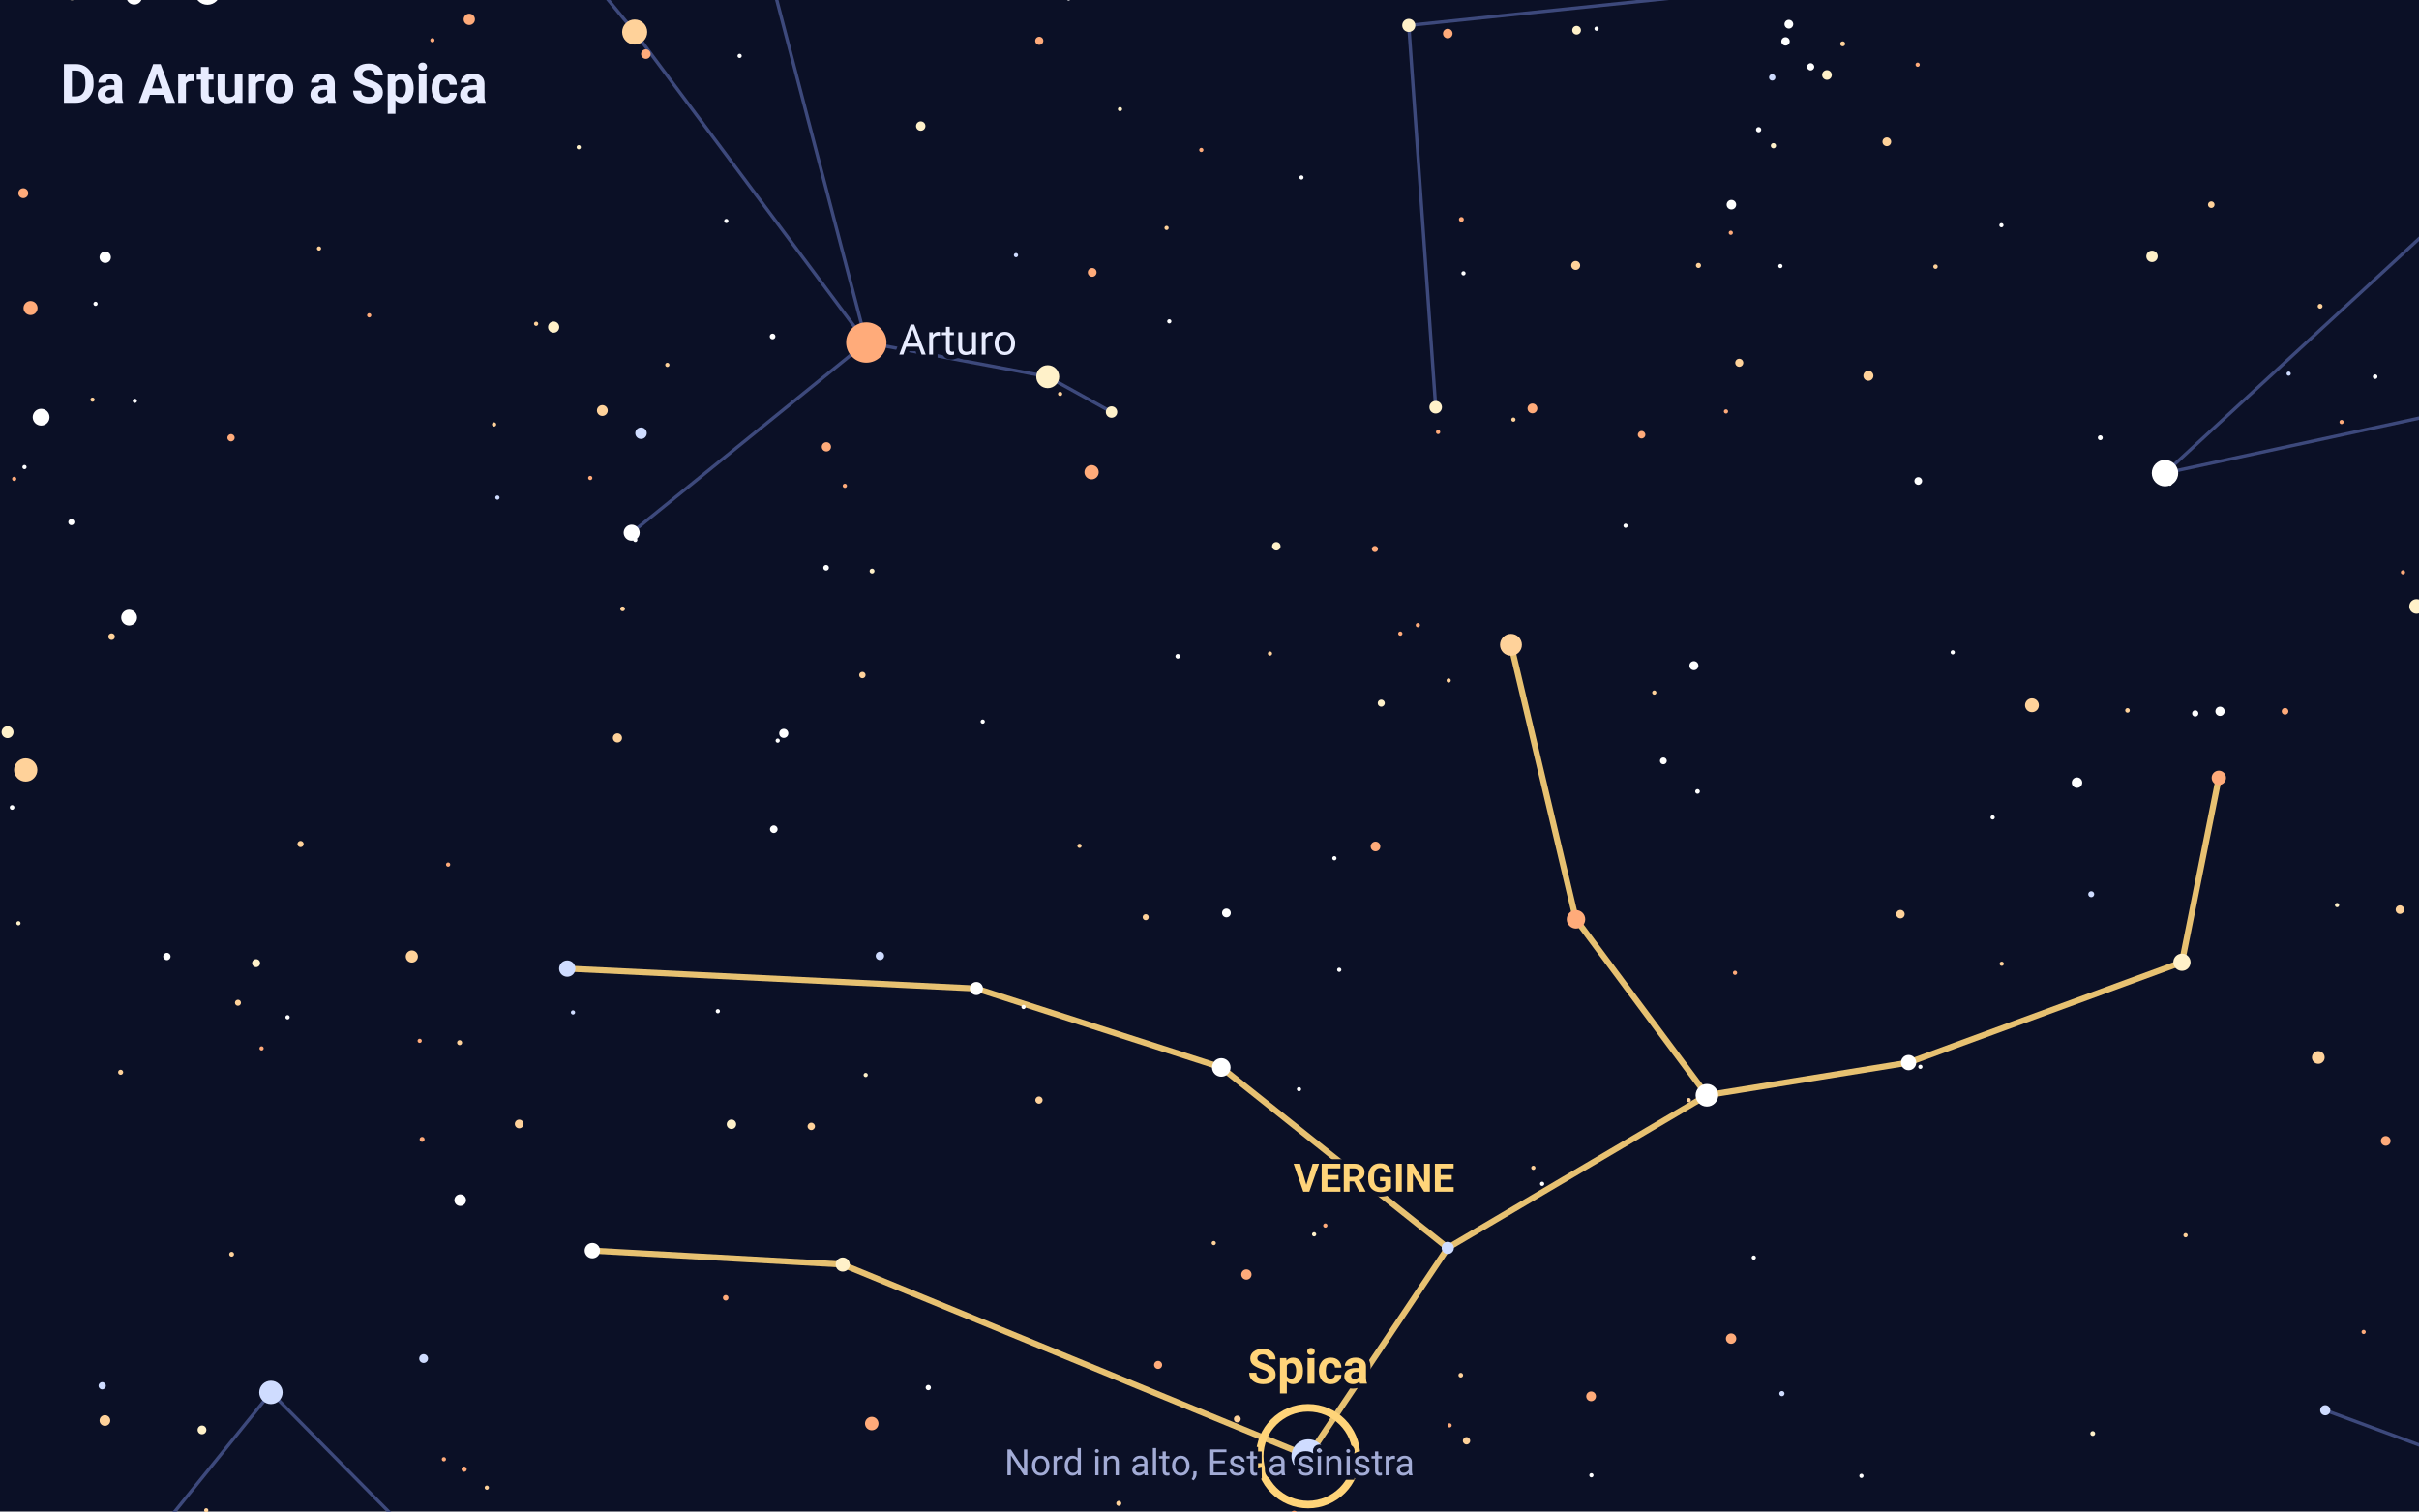
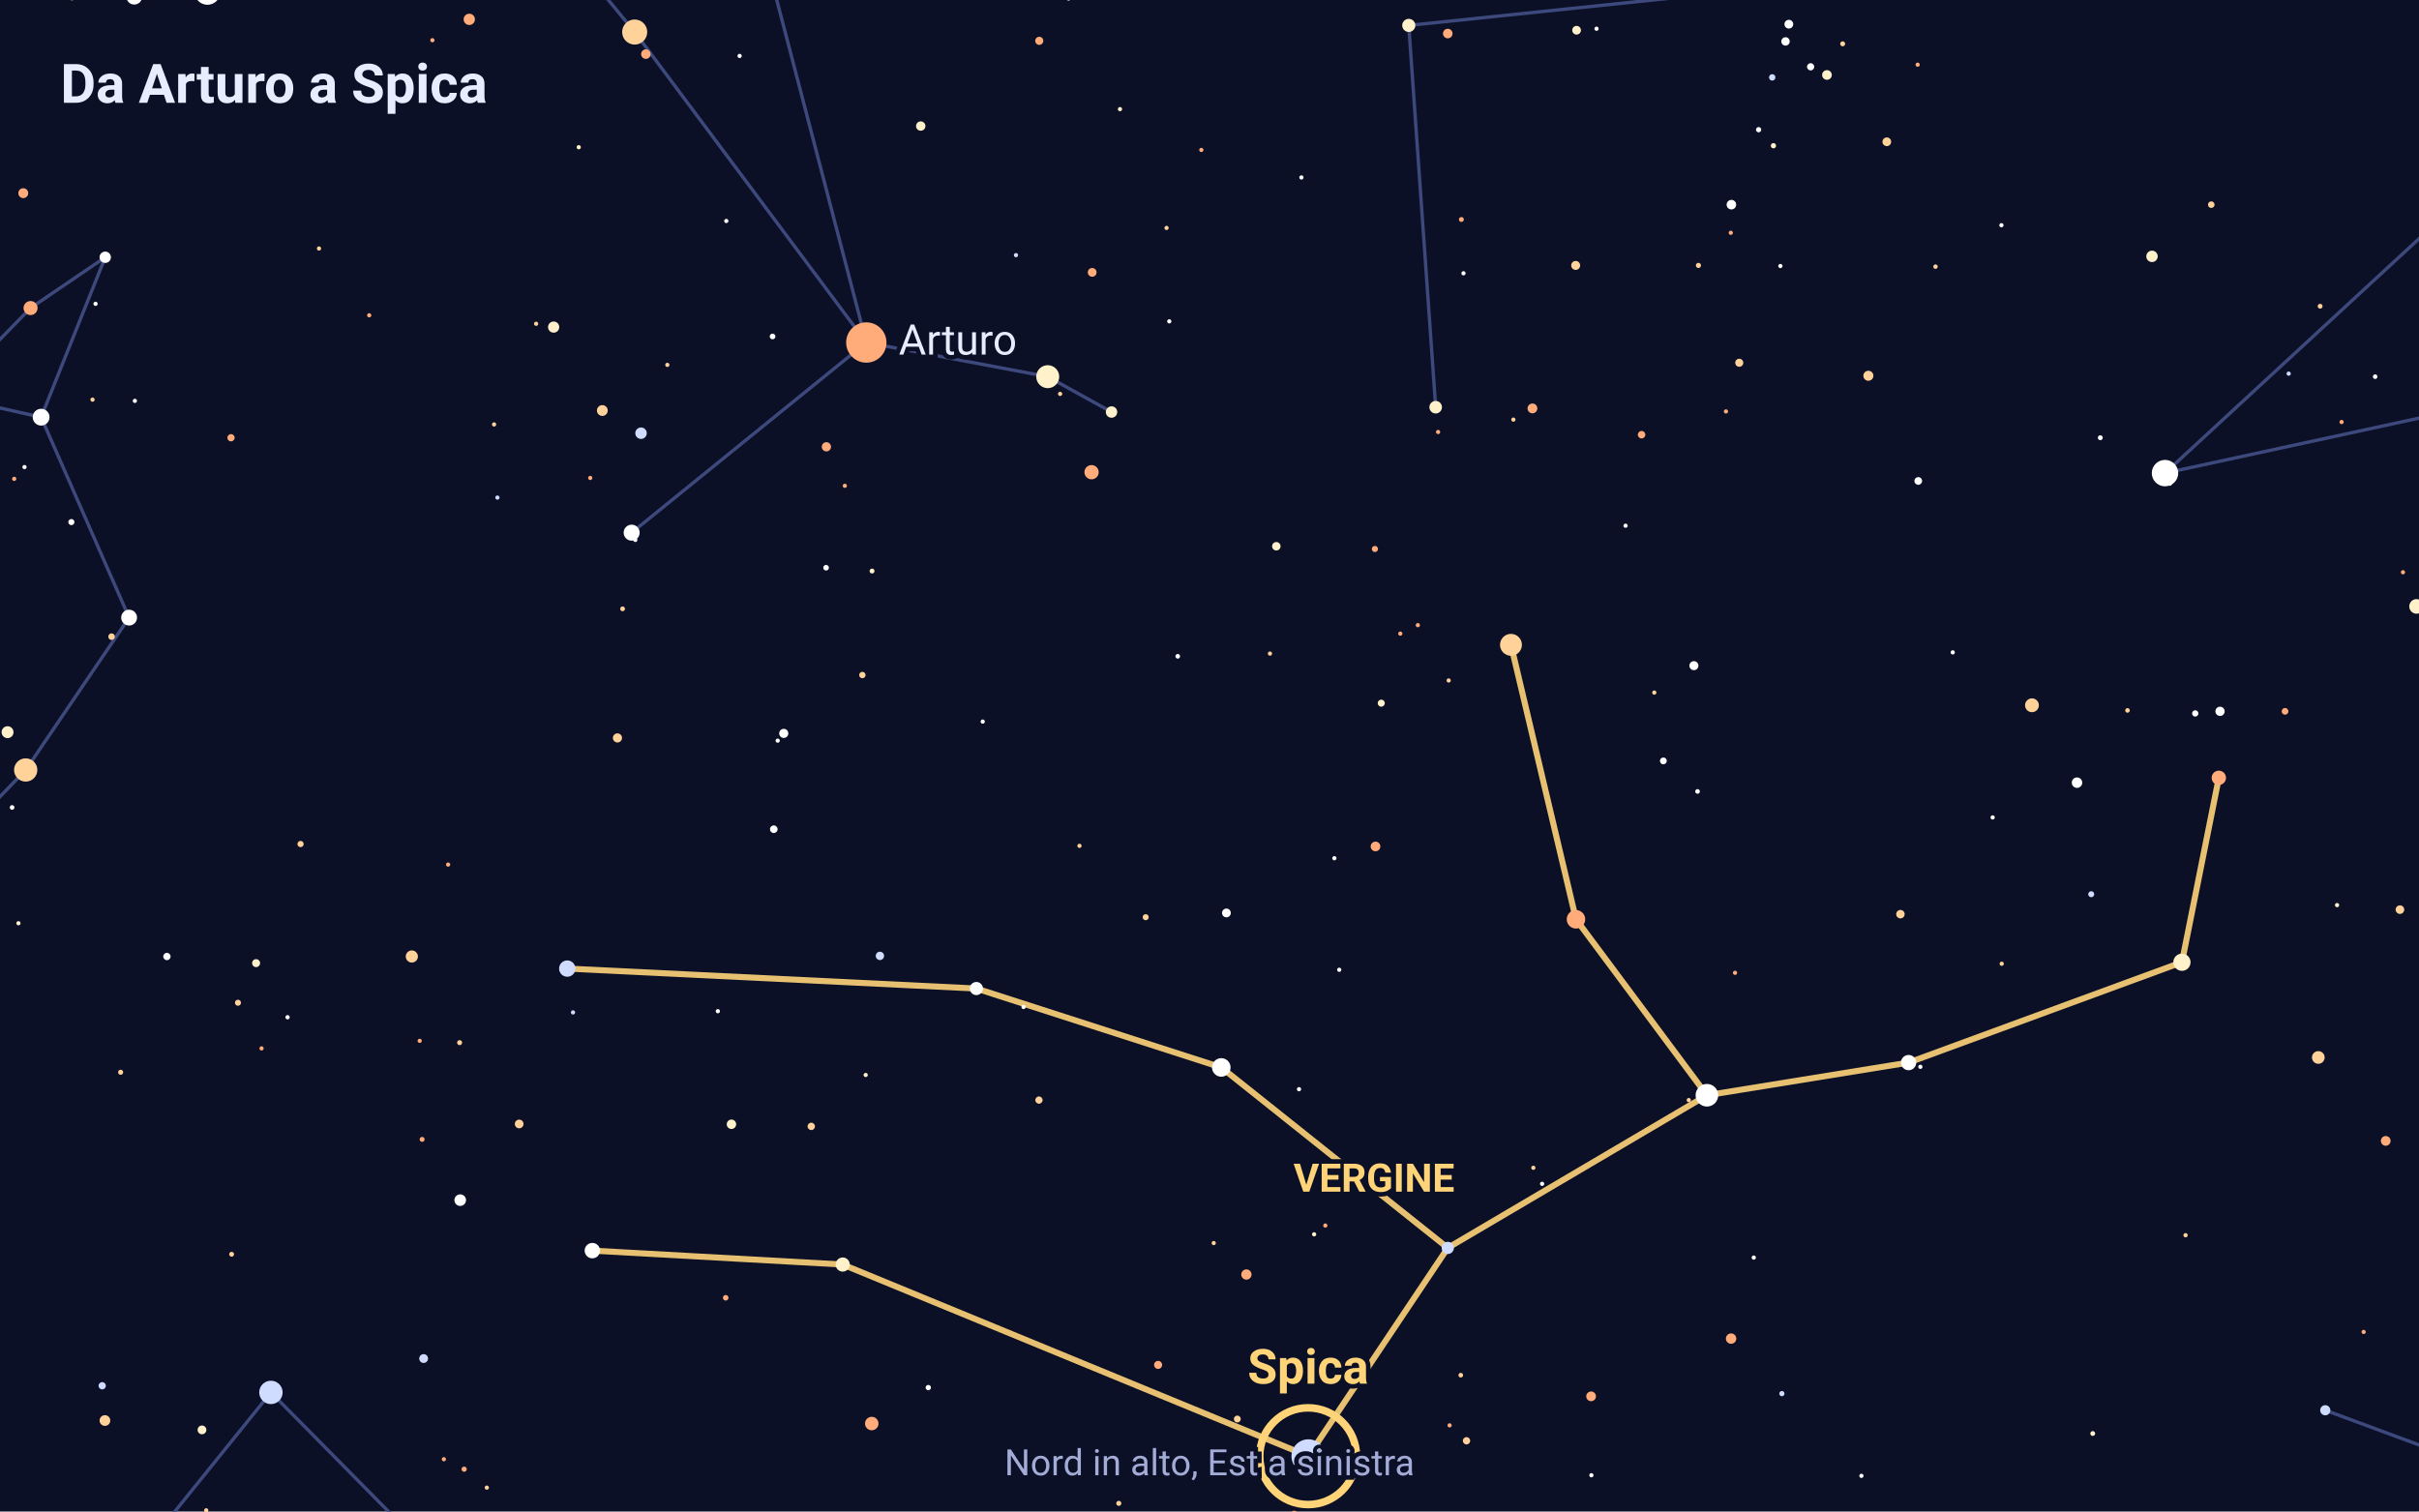
<svg xmlns="http://www.w3.org/2000/svg" viewBox="0 0 800 500" font-family="system-ui, -apple-system, 'Segoe UI', Roboto, sans-serif">
  <rect width="800" height="500" fill="#0b1026" />
  <polyline points="367.6,136.3 346.5,124.6 286.5,113.3 249.7,-27.5 258.2,-128.8 186.4,-165.9 136.0,-79.3 209.9,10.6 286.5,113.3 208.9,176.2" fill="none" stroke="#4a5891" stroke-width="1.1" stroke-opacity="0.8" />
  <polyline points="474.8,134.7 465.9,8.4 588.9,-4.4" fill="none" stroke="#4a5891" stroke-width="1.1" stroke-opacity="0.8" />
  <polyline points="83.9,-62.0 93.2,-30.4 68.6,-2.7 44.4,-1.1 23.8,-1.7 2.3,-16.7 -0.7,-58.4" fill="none" stroke="#4a5891" stroke-width="1.1" stroke-opacity="0.8" />
  <polyline points="769.0,466.5 808.2,481.0 824.2,534.3 886.8,586.5 842.5,647.6 808.4,588.4 804.3,573.1 740.0,579.1 705.0,561.7" fill="none" stroke="#4a5891" stroke-width="1.1" stroke-opacity="0.8" />
  <polyline points="824.2,534.3 804.3,573.1" fill="none" stroke="#4a5891" stroke-width="1.1" stroke-opacity="0.8" />
  <polyline points="1049.6,147.6 1039.9,77.5 987.6,42.9 813.4,66.6 716.0,156.5 822.7,133.4 1049.6,147.6" fill="none" stroke="#4a5891" stroke-width="1.1" stroke-opacity="0.8" />
  <polyline points="137.3,668.2 172.8,544.9 89.6,460.6 31.6,532.5 38.9,715.6 36.3,739.5" fill="none" stroke="#4a5891" stroke-width="1.1" stroke-opacity="0.8" />
  <polyline points="172.8,544.9 31.6,532.5" fill="none" stroke="#4a5891" stroke-width="1.1" stroke-opacity="0.8" />
+   <polyline points="13.6,138.0 34.8,85.1 10.1,101.9 -18.2,130.9 13.6,138.0 42.7,204.3 8.5,254.7 -14.4,278.5 -97.9,383.8" fill="none" stroke="#4a5891" stroke-width="1.1" stroke-opacity="0.8" />
  <polyline points="733.8,257.3 721.6,318.3 631.2,351.5 564.5,362.3 478.8,412.8 432.7,481.7 278.7,418.3 195.9,413.7" fill="none" stroke="#ffd479" stroke-width="2" stroke-opacity="0.9" />
  <polyline points="499.7,213.3 521.2,304.1 564.5,362.3" fill="none" stroke="#ffd479" stroke-width="2" stroke-opacity="0.9" />
  <polyline points="478.8,412.8 403.9,353.1 322.9,327.0 187.6,320.4" fill="none" stroke="#ffd479" stroke-width="2" stroke-opacity="0.9" />
  <circle cx="526.3" cy="488.0" r="0.70" fill="#ffffff" />
  <circle cx="484.0" cy="90.4" r="0.70" fill="#ffffff" />
  <circle cx="357.0" cy="279.8" r="0.70" fill="#ffd29a" />
  <circle cx="244.6" cy="18.5" r="0.70" fill="#ffffff" />
  <circle cx="177.3" cy="107.1" r="0.70" fill="#ffd29a" />
  <circle cx="30.6" cy="132.2" r="0.70" fill="#ffd29a" />
  <circle cx="507.1" cy="386.3" r="0.70" fill="#ffd29a" />
  <circle cx="325.0" cy="238.7" r="0.70" fill="#ffffff" />
  <circle cx="4.7" cy="158.4" r="0.70" fill="#ffab7a" />
  <circle cx="500.5" cy="138.8" r="0.70" fill="#ffd29a" />
  <circle cx="429.6" cy="360.3" r="0.70" fill="#ffffff" />
  <circle cx="370.4" cy="36.1" r="0.70" fill="#fff1c9" />
  <circle cx="237.4" cy="334.5" r="0.70" fill="#ffffff" />
  <circle cx="756.9" cy="123.6" r="0.70" fill="#cfdcff" />
  <circle cx="662.0" cy="318.8" r="0.70" fill="#ffd29a" />
  <circle cx="615.6" cy="488.2" r="0.70" fill="#ffffff" />
  <circle cx="479.4" cy="471.5" r="0.70" fill="#ffab7a" />
  <circle cx="781.7" cy="440.6" r="0.70" fill="#ffab7a" />
  <circle cx="257.2" cy="245.0" r="0.70" fill="#ffffff" />
  <circle cx="799.5" cy="500.8" r="0.70" fill="#fff1c9" />
  <circle cx="210.1" cy="178.6" r="0.70" fill="#ffffff" />
  <circle cx="44.6" cy="132.6" r="0.70" fill="#ffffff" />
  <circle cx="558.5" cy="363.9" r="0.70" fill="#ffd29a" />
  <circle cx="475.6" cy="142.9" r="0.70" fill="#ffab7a" />
  <circle cx="353.4" cy="-0.5" r="0.70" fill="#ffffff" />
  <circle cx="240.2" cy="73.1" r="0.70" fill="#ffffff" />
  <circle cx="148.2" cy="286.0" r="0.70" fill="#ffab7a" />
  <circle cx="717.6" cy="160.0" r="0.70" fill="#ffffff" />
  <circle cx="635.1" cy="352.9" r="0.70" fill="#ffffff" />
  <circle cx="338.5" cy="333.1" r="0.70" fill="#ffffff" />
  <circle cx="220.7" cy="120.7" r="0.70" fill="#ffd29a" />
  <circle cx="164.5" cy="164.6" r="0.70" fill="#cfdcff" />
  <circle cx="122.1" cy="104.3" r="0.70" fill="#ffab7a" />
  <circle cx="661.9" cy="74.5" r="0.70" fill="#ffffff" />
  <circle cx="441.3" cy="283.9" r="0.70" fill="#ffffff" />
  <circle cx="286.3" cy="355.6" r="0.70" fill="#fff1c9" />
  <circle cx="580.0" cy="416.0" r="0.70" fill="#ffffff" />
  <circle cx="438.3" cy="405.4" r="0.70" fill="#ffab7a" />
  <circle cx="146.8" cy="482.7" r="0.70" fill="#ffab7a" />
  <circle cx="86.5" cy="346.8" r="0.70" fill="#ffab7a" />
  <circle cx="572.4" cy="77.0" r="0.70" fill="#ffab7a" />
  <circle cx="191.4" cy="48.7" r="0.70" fill="#fff1c9" />
  <circle cx="6.1" cy="305.4" r="0.70" fill="#fff1c9" />
  <circle cx="645.8" cy="215.8" r="0.70" fill="#ffffff" />
  <circle cx="279.4" cy="160.7" r="0.70" fill="#ffab7a" />
  <circle cx="140.6" cy="28.3" r="0.70" fill="#ffab7a" />
  <circle cx="794.7" cy="189.3" r="0.70" fill="#ffab7a" />
  <circle cx="31.6" cy="100.5" r="0.70" fill="#ffffff" />
  <circle cx="510.0" cy="391.6" r="0.70" fill="#ffffff" />
  <circle cx="479.1" cy="225.1" r="0.70" fill="#ffd29a" />
  <circle cx="195.2" cy="158.1" r="0.70" fill="#ffab7a" />
  <circle cx="161.0" cy="492.1" r="0.70" fill="#ffd29a" />
  <circle cx="772.9" cy="299.4" r="0.70" fill="#fff1c9" />
  <circle cx="528.0" cy="9.5" r="0.70" fill="#ffffff" />
  <circle cx="468.9" cy="206.8" r="0.70" fill="#ffab7a" />
  <circle cx="434.6" cy="408.3" r="0.70" fill="#fff1c9" />
  <circle cx="336.0" cy="84.4" r="0.70" fill="#cfdcff" />
  <circle cx="430.4" cy="58.7" r="0.70" fill="#ffffff" />
  <circle cx="774.4" cy="139.6" r="0.70" fill="#ffab7a" />
  <circle cx="386.7" cy="106.3" r="0.70" fill="#ffffff" />
  <circle cx="659.0" cy="270.4" r="0.70" fill="#ffffff" />
  <circle cx="397.3" cy="49.6" r="0.70" fill="#ffab7a" />
  <circle cx="163.4" cy="140.4" r="0.70" fill="#ffd29a" />
  <circle cx="68.2" cy="499.6" r="0.70" fill="#ffd29a" />
  <circle cx="537.6" cy="173.9" r="0.70" fill="#ffffff" />
  <circle cx="350.6" cy="130.3" r="0.70" fill="#ffd29a" />
  <circle cx="138.8" cy="344.3" r="0.70" fill="#ffab7a" />
  <circle cx="8.1" cy="154.5" r="0.70" fill="#ffffff" />
  <circle cx="570.8" cy="136.1" r="0.70" fill="#ffab7a" />
  <circle cx="401.4" cy="411.2" r="0.70" fill="#ffd29a" />
  <circle cx="442.9" cy="320.8" r="0.70" fill="#ffffff" />
  <circle cx="588.8" cy="88.0" r="0.70" fill="#ffffff" />
  <circle cx="573.8" cy="321.8" r="0.70" fill="#ffab7a" />
  <circle cx="189.5" cy="334.9" r="0.70" fill="#cfdcff" />
  <circle cx="105.5" cy="82.2" r="0.70" fill="#ffd29a" />
  <circle cx="143.0" cy="13.3" r="0.70" fill="#ffab7a" />
  <circle cx="634.2" cy="21.4" r="0.70" fill="#ffab7a" />
  <circle cx="547.1" cy="229.1" r="0.70" fill="#ffd29a" />
  <circle cx="420.0" cy="216.2" r="0.70" fill="#ffd29a" />
  <circle cx="463.1" cy="209.6" r="0.70" fill="#ffab7a" />
  <circle cx="385.8" cy="75.4" r="0.70" fill="#ffd29a" />
  <circle cx="722.8" cy="408.6" r="0.71" fill="#ffd29a" />
  <circle cx="95.1" cy="336.5" r="0.71" fill="#ffffff" />
  <circle cx="640.1" cy="88.2" r="0.74" fill="#ffd29a" />
  <circle cx="785.5" cy="124.6" r="0.76" fill="#ffffff" />
  <circle cx="703.6" cy="235.0" r="0.76" fill="#ffd29a" />
  <circle cx="589.6" cy="503.4" r="0.76" fill="#ffd29a" />
  <circle cx="561.4" cy="261.8" r="0.77" fill="#ffffff" />
  <circle cx="483.1" cy="454.9" r="0.77" fill="#ffd29a" />
  <circle cx="389.5" cy="217.1" r="0.77" fill="#ffffff" />
  <circle cx="4.0" cy="267.1" r="0.77" fill="#ffffff" />
  <circle cx="205.9" cy="201.4" r="0.79" fill="#ffd29a" />
  <circle cx="767.3" cy="101.3" r="0.80" fill="#ffd29a" />
  <circle cx="692.1" cy="474.2" r="0.80" fill="#fff1c9" />
  <circle cx="76.6" cy="414.9" r="0.80" fill="#ffd29a" />
  <circle cx="694.6" cy="144.8" r="0.81" fill="#ffffff" />
  <circle cx="483.3" cy="72.6" r="0.81" fill="#ffab7a" />
  <circle cx="288.4" cy="188.9" r="0.81" fill="#fff1c9" />
  <circle cx="609.4" cy="14.5" r="0.82" fill="#ffd29a" />
  <circle cx="139.6" cy="376.9" r="0.82" fill="#ffab7a" />
  <circle cx="152.0" cy="344.9" r="0.83" fill="#ffd29a" />
  <circle cx="370.0" cy="497.3" r="0.84" fill="#ffd29a" />
  <circle cx="39.9" cy="354.7" r="0.84" fill="#ffd29a" />
  <circle cx="561.7" cy="87.8" r="0.85" fill="#ffd29a" />
  <circle cx="589.3" cy="461.0" r="0.86" fill="#cfdcff" />
  <circle cx="153.5" cy="486.0" r="0.86" fill="#ffab7a" />
  <circle cx="586.5" cy="48.2" r="0.87" fill="#fff1c9" />
  <circle cx="581.6" cy="42.9" r="0.87" fill="#ffffff" />
  <circle cx="307.0" cy="459.0" r="0.88" fill="#ffffff" />
  <circle cx="-3.7" cy="71.0" r="0.89" fill="#ffab7a" />
  <circle cx="240.0" cy="429.3" r="0.92" fill="#ffab7a" />
  <circle cx="273.2" cy="187.8" r="0.93" fill="#ffffff" />
  <circle cx="255.5" cy="111.3" r="0.94" fill="#ffffff" />
  <circle cx="-2.9" cy="361.3" r="0.96" fill="#cfdcff" />
  <circle cx="691.6" cy="295.8" r="0.99" fill="#cfdcff" />
  <circle cx="378.9" cy="303.4" r="1.00" fill="#ffd29a" />
  <circle cx="78.7" cy="331.7" r="1.00" fill="#ffd29a" />
  <circle cx="23.6" cy="172.7" r="1.01" fill="#ffffff" />
  <circle cx="454.7" cy="181.6" r="1.02" fill="#ffab7a" />
  <circle cx="99.4" cy="279.2" r="1.03" fill="#ffd29a" />
  <circle cx="726.0" cy="236.0" r="1.04" fill="#ffffff" />
  <circle cx="586.1" cy="25.6" r="1.06" fill="#cfdcff" />
  <circle cx="285.2" cy="223.3" r="1.06" fill="#ffd29a" />
  <circle cx="428.0" cy="500.8" r="1.08" fill="#ffab7a" />
  <circle cx="731.3" cy="67.7" r="1.09" fill="#ffd29a" />
  <circle cx="36.9" cy="210.6" r="1.09" fill="#ffd29a" />
  <circle cx="755.7" cy="235.3" r="1.11" fill="#ffab7a" />
  <circle cx="550.1" cy="251.7" r="1.13" fill="#ffffff" />
  <circle cx="409.2" cy="469.4" r="1.14" fill="#ffd29a" />
  <circle cx="456.8" cy="232.6" r="1.17" fill="#fff1c9" />
  <circle cx="598.8" cy="22.1" r="1.19" fill="#ffffff" />
  <circle cx="343.6" cy="363.9" r="1.20" fill="#ffd29a" />
  <circle cx="76.4" cy="144.8" r="1.20" fill="#ffab7a" />
  <circle cx="33.8" cy="458.4" r="1.20" fill="#cfdcff" />
  <circle cx="485.0" cy="476.6" r="1.21" fill="#ffd29a" />
  <circle cx="55.2" cy="316.4" r="1.21" fill="#ffffff" />
  <circle cx="268.3" cy="372.6" r="1.22" fill="#ffd29a" />
  <circle cx="542.9" cy="143.8" r="1.24" fill="#ffab7a" />
  <circle cx="255.9" cy="274.3" r="1.26" fill="#ffffff" />
  <circle cx="634.4" cy="159.1" r="1.27" fill="#ffffff" />
  <circle cx="84.7" cy="318.6" r="1.32" fill="#fff1c9" />
  <circle cx="575.2" cy="120.0" r="1.33" fill="#ffd29a" />
  <circle cx="383.0" cy="451.5" r="1.33" fill="#ffab7a" />
  <circle cx="343.7" cy="13.5" r="1.34" fill="#ffab7a" />
  <circle cx="291.0" cy="316.2" r="1.38" fill="#cfdcff" />
  <circle cx="590.5" cy="13.7" r="1.39" fill="#ffffff" />
  <circle cx="628.5" cy="302.4" r="1.40" fill="#ffd29a" />
  <circle cx="422.1" cy="180.7" r="1.40" fill="#fff1c9" />
  <circle cx="793.7" cy="300.9" r="1.42" fill="#ffd29a" />
  <circle cx="624.0" cy="46.9" r="1.44" fill="#ffd29a" />
  <circle cx="521.4" cy="10.0" r="1.44" fill="#fff1c9" />
  <circle cx="171.7" cy="371.8" r="1.44" fill="#ffd29a" />
  <circle cx="144.0" cy="31.7" r="1.44" fill="#fff1c9" />
  <circle cx="591.6" cy="8.0" r="1.45" fill="#ffffff" />
  <circle cx="405.6" cy="302.0" r="1.45" fill="#ffffff" />
  <circle cx="361.2" cy="90.1" r="1.45" fill="#ffab7a" />
  <circle cx="66.8" cy="473.0" r="1.45" fill="#fff1c9" />
  <circle cx="140.1" cy="449.4" r="1.46" fill="#cfdcff" />
  <circle cx="521.1" cy="87.8" r="1.48" fill="#ffd29a" />
  <circle cx="560.2" cy="220.2" r="1.49" fill="#ffffff" />
  <circle cx="259.2" cy="242.6" r="1.51" fill="#ffffff" />
  <circle cx="204.2" cy="244.1" r="1.51" fill="#ffd29a" />
  <circle cx="734.2" cy="235.3" r="1.53" fill="#ffffff" />
  <circle cx="273.3" cy="147.8" r="1.53" fill="#ffab7a" />
  <circle cx="304.5" cy="41.7" r="1.55" fill="#fff1c9" />
  <circle cx="241.9" cy="371.9" r="1.56" fill="#fff1c9" />
  <circle cx="572.6" cy="67.7" r="1.58" fill="#ffffff" />
  <circle cx="478.8" cy="11.1" r="1.58" fill="#ffab7a" />
  <circle cx="213.6" cy="17.9" r="1.58" fill="#ffab7a" />
  <circle cx="159.0" cy="31.6" r="1.58" fill="#ffab7a" />
  <circle cx="604.2" cy="24.8" r="1.60" fill="#fff1c9" />
  <circle cx="454.9" cy="280.0" r="1.60" fill="#ffab7a" />
  <circle cx="789.0" cy="377.4" r="1.61" fill="#ffab7a" />
  <circle cx="526.2" cy="461.9" r="1.61" fill="#ffab7a" />
  <circle cx="506.8" cy="135.1" r="1.62" fill="#ffab7a" />
  <circle cx="7.7" cy="63.9" r="1.64" fill="#ffab7a" />
  <circle cx="617.9" cy="124.3" r="1.66" fill="#ffd29a" />
  <circle cx="769.0" cy="466.5" r="1.68" fill="#cfdcff" />
  <circle cx="412.2" cy="421.6" r="1.70" fill="#ffab7a" />
  <circle cx="572.5" cy="442.8" r="1.72" fill="#ffab7a" />
  <circle cx="686.9" cy="258.9" r="1.73" fill="#ffffff" />
  <circle cx="34.7" cy="469.9" r="1.77" fill="#ffd29a" />
  <circle cx="199.2" cy="135.8" r="1.79" fill="#ffd29a" />
  <circle cx="23.8" cy="-1.7" r="1.80" fill="#fff1c9" />
  <circle cx="804.5" cy="33.5" r="1.83" fill="#ffab7a" />
  <circle cx="183.1" cy="108.2" r="1.85" fill="#fff1c9" />
  <circle cx="155.2" cy="6.4" r="1.87" fill="#ffab7a" />
  <circle cx="34.8" cy="85.1" r="1.88" fill="#ffffff" />
  <circle cx="711.7" cy="84.8" r="1.89" fill="#fff1c9" />
  <circle cx="367.6" cy="136.3" r="1.89" fill="#fff1c9" />
  <circle cx="212.0" cy="143.3" r="1.90" fill="#cfdcff" />
  <circle cx="152.2" cy="397.0" r="1.92" fill="#ffffff" />
  <circle cx="2.5" cy="242.2" r="1.97" fill="#fff1c9" />
  <circle cx="136.2" cy="316.4" r="2.01" fill="#ffd29a" />
  <circle cx="478.8" cy="412.8" r="2.02" fill="#cfdcff" />
  <circle cx="588.9" cy="-4.4" r="2.05" fill="#ffd29a" />
  <circle cx="474.8" cy="134.7" r="2.08" fill="#fff1c9" />
  <circle cx="766.7" cy="349.8" r="2.10" fill="#ffd29a" />
  <circle cx="465.9" cy="8.4" r="2.17" fill="#fff1c9" />
  <circle cx="322.9" cy="327.0" r="2.17" fill="#ffffff" />
  <circle cx="288.3" cy="470.9" r="2.23" fill="#ffab7a" />
  <circle cx="672.0" cy="233.3" r="2.29" fill="#ffd29a" />
  <circle cx="10.1" cy="101.9" r="2.32" fill="#ffab7a" />
  <circle cx="278.7" cy="418.3" r="2.34" fill="#fff1c9" />
  <circle cx="361.0" cy="156.2" r="2.36" fill="#ffab7a" />
  <circle cx="733.8" cy="257.3" r="2.37" fill="#ffab7a" />
  <circle cx="799.2" cy="200.6" r="2.42" fill="#fff1c9" />
  <circle cx="631.2" cy="351.5" r="2.53" fill="#ffffff" />
  <circle cx="195.9" cy="413.7" r="2.55" fill="#ffffff" />
  <circle cx="44.4" cy="-1.1" r="2.61" fill="#ffffff" />
  <circle cx="42.7" cy="204.3" r="2.62" fill="#ffffff" />
  <circle cx="208.9" cy="176.2" r="2.65" fill="#ffffff" />
  <circle cx="187.6" cy="320.4" r="2.70" fill="#cfdcff" />
  <circle cx="13.6" cy="138.0" r="2.78" fill="#ffffff" />
  <circle cx="721.6" cy="318.3" r="2.85" fill="#fff1c9" />
  <circle cx="521.2" cy="304.1" r="3.06" fill="#ffab7a" />
  <circle cx="403.9" cy="353.1" r="3.07" fill="#ffffff" />
  <circle cx="499.7" cy="213.3" r="3.62" fill="#ffd29a" />
  <circle cx="564.5" cy="362.3" r="3.74" fill="#ffffff" />
  <circle cx="346.5" cy="124.6" r="3.80" fill="#fff1c9" />
  <circle cx="8.5" cy="254.7" r="3.85" fill="#ffd29a" />
  <circle cx="89.6" cy="460.6" r="3.87" fill="#cfdcff" />
  <circle cx="209.9" cy="10.6" r="4.15" fill="#ffd29a" />
  <circle cx="68.6" cy="-2.7" r="4.28" fill="#ffffff" />
  <circle cx="716.0" cy="156.5" r="4.37" fill="#ffffff" />
  <circle cx="432.7" cy="481.7" r="5.59" fill="#cfdcff" />
  <circle cx="286.5" cy="113.3" r="6.67" fill="#ffab7a" />
  <text x="454.4" y="394.2" font-size="13" fill="#ffd479" font-weight="600" text-anchor="middle" paint-order="stroke" stroke="#0b1026" stroke-width="3">VERGINE</text>
  <text x="297.2" y="117.3" font-size="14" fill="#e8ecff" font-weight="400" text-anchor="start" paint-order="stroke" stroke="#0b1026" stroke-width="3">Arturo</text>
  <circle cx="432.6" cy="481.7" r="16" fill="none" stroke="#ffd479" stroke-width="2.5" />
  <text x="432.6" y="457.7" font-size="16" fill="#ffd479" font-weight="700" text-anchor="middle" paint-order="stroke" stroke="#0b1026" stroke-width="3">Spica</text>
  <text x="20.0" y="34.0" font-size="18" fill="#e8ecff" font-weight="700" text-anchor="start" paint-order="stroke" stroke="#0b1026" stroke-width="3">Da Arturo a Spica</text>
  <text x="400.0" y="488.0" font-size="12" fill="#a3acd6" font-weight="400" text-anchor="middle" paint-order="stroke" stroke="#0b1026" stroke-width="3">Nord in alto, Est a sinistra</text>
</svg>
